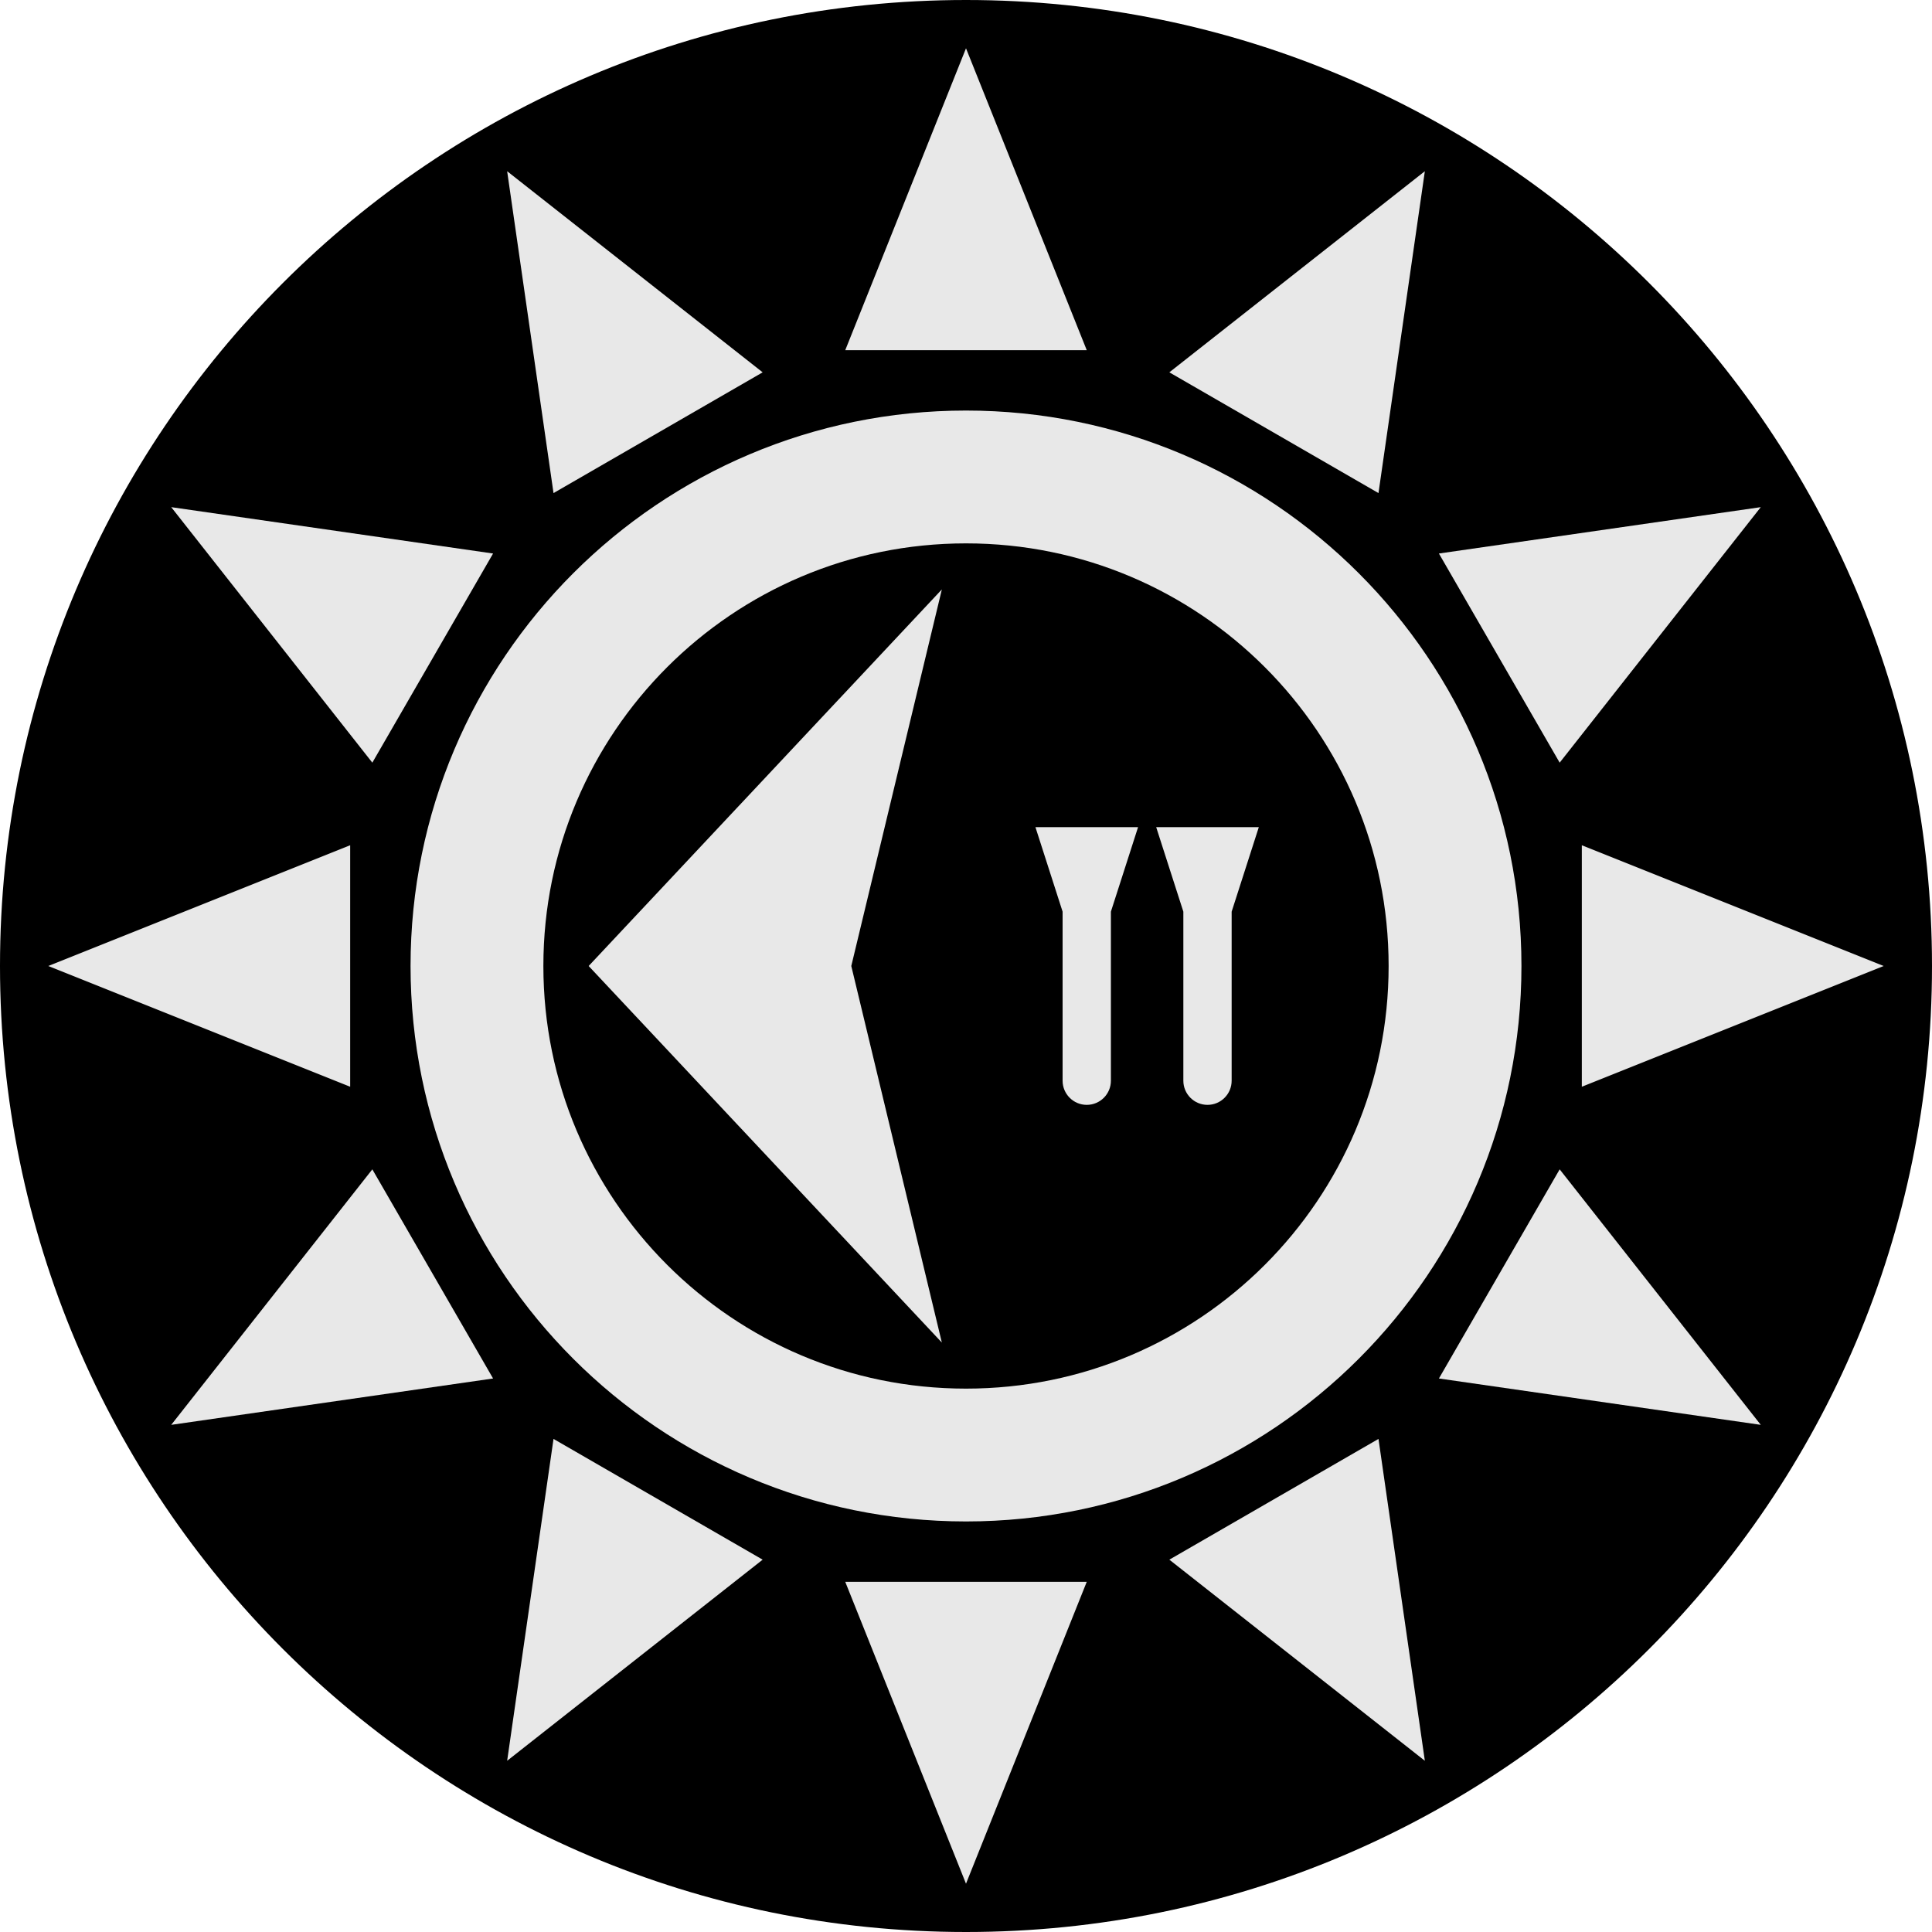
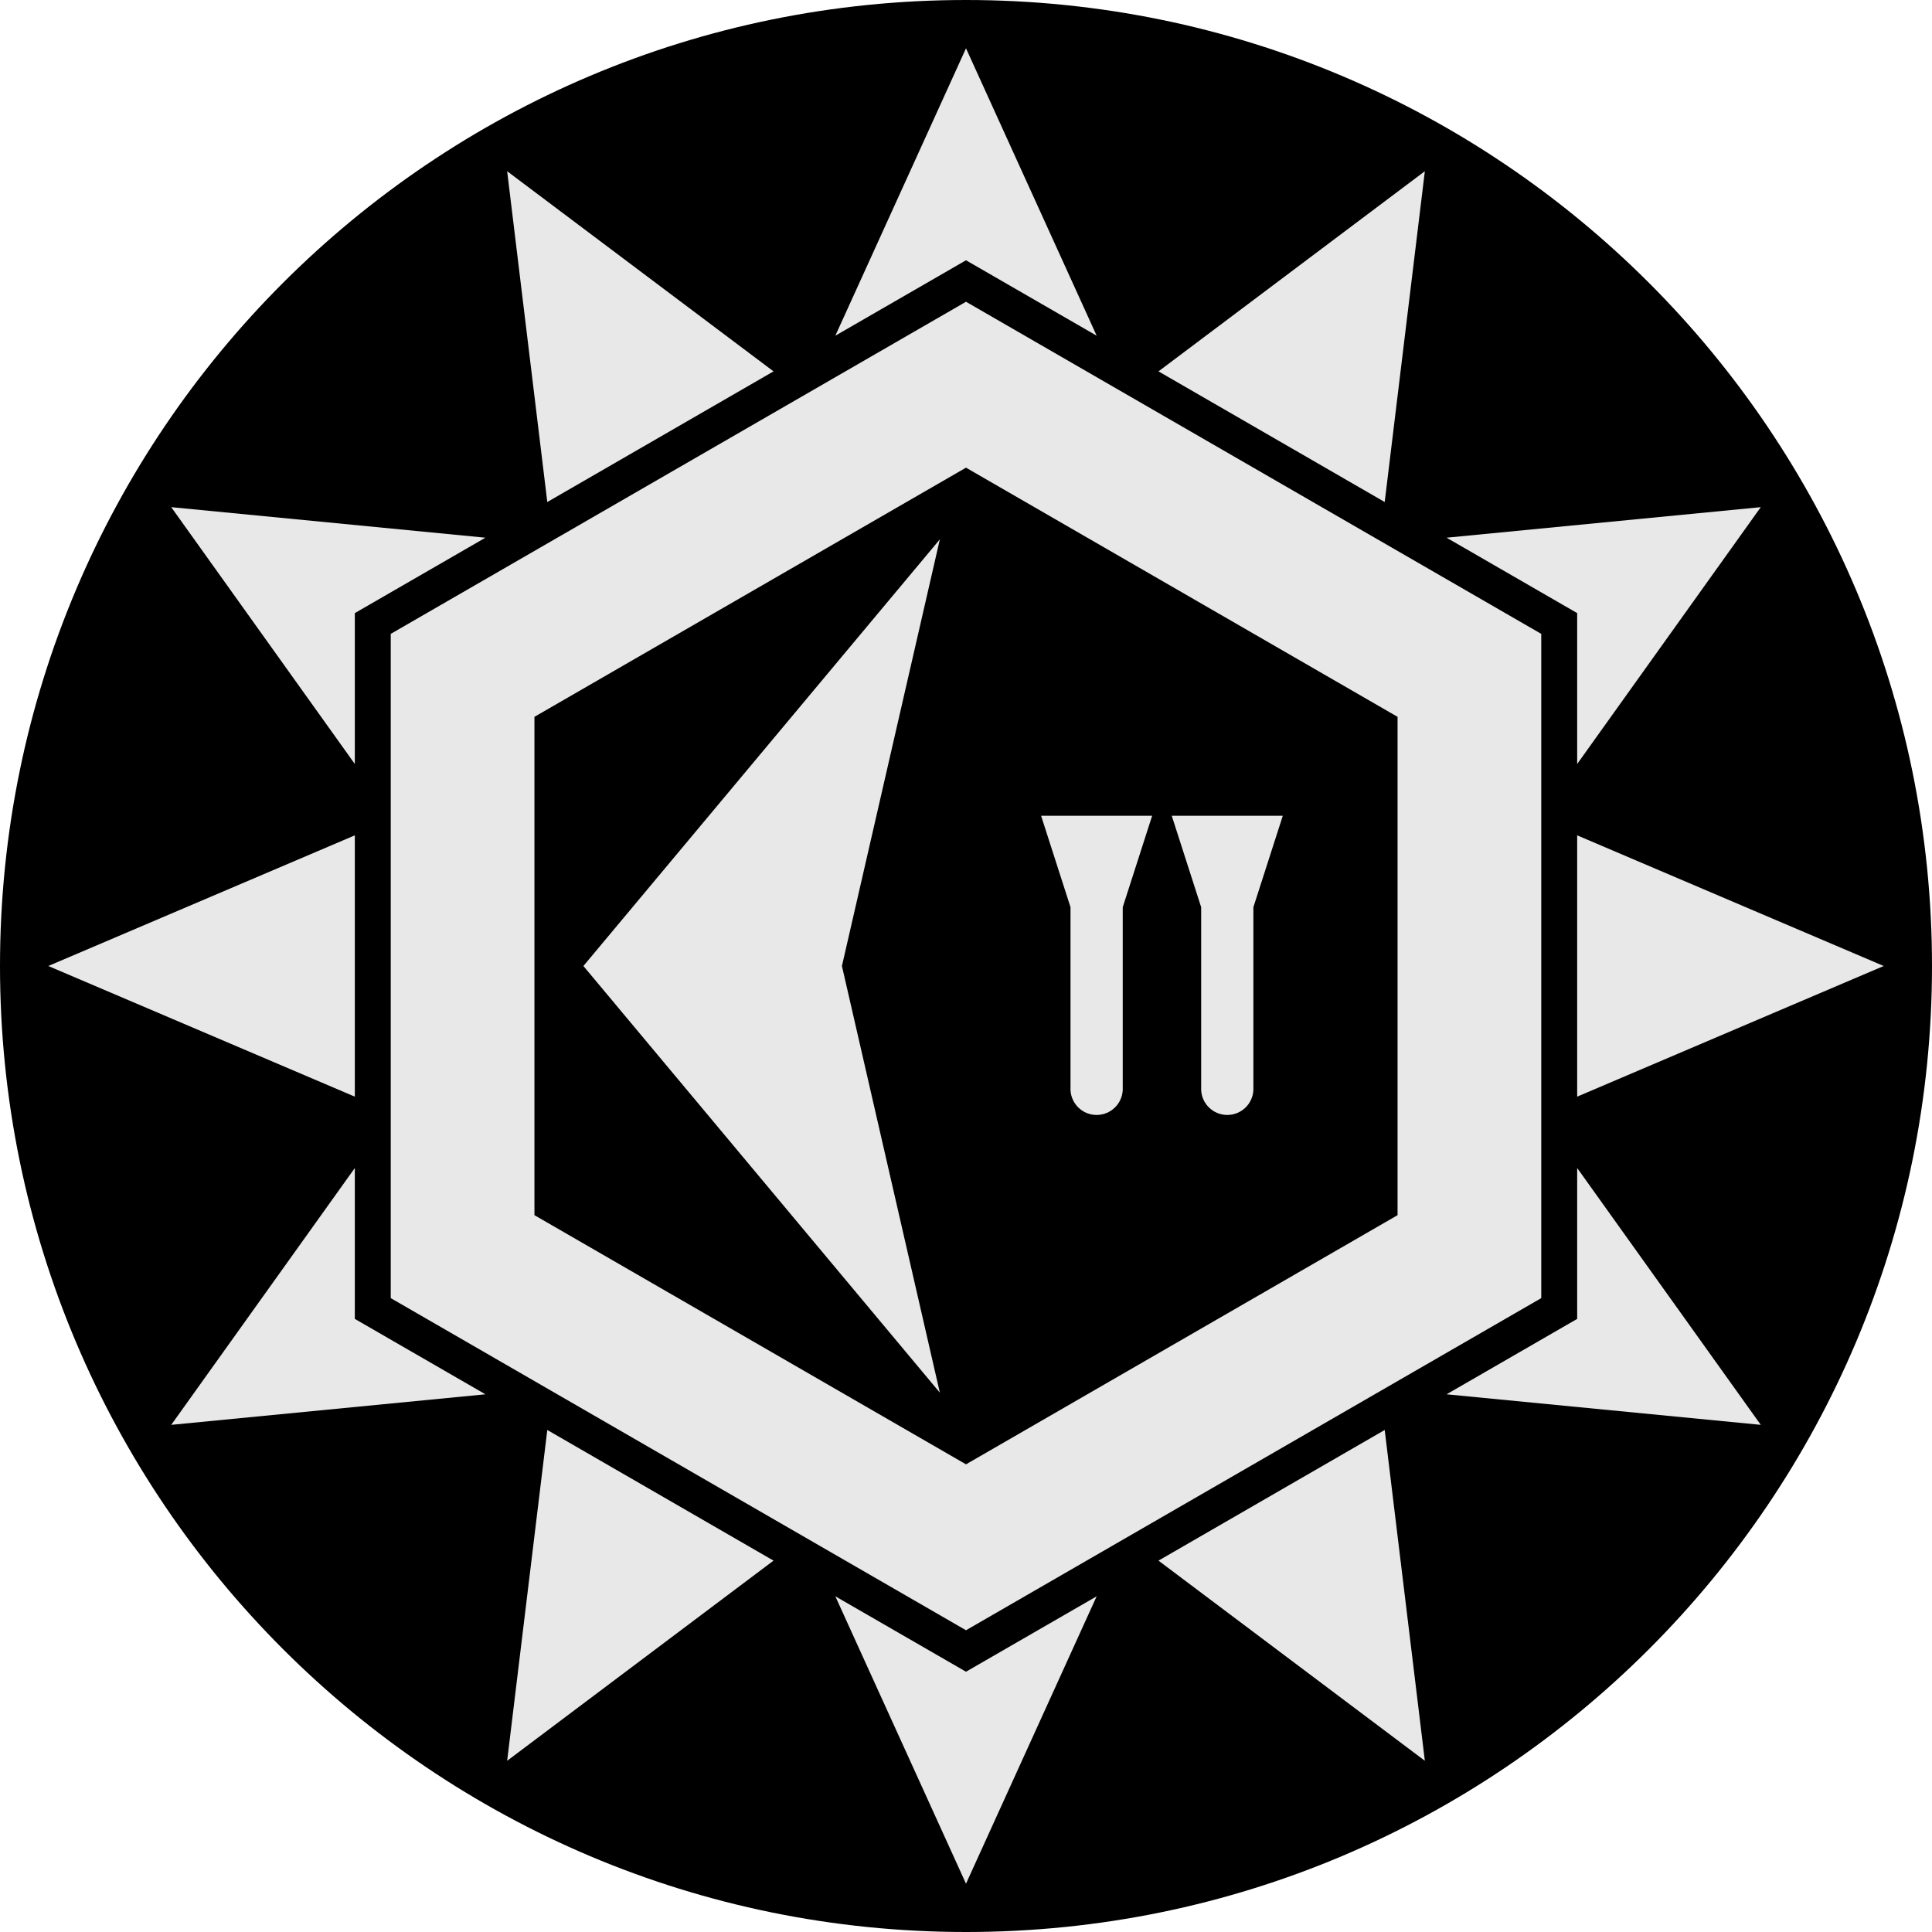
<svg xmlns="http://www.w3.org/2000/svg" viewBox="0 0 32 32">
  <circle cx="16" cy="16" r="16" fill="#000000" />
-   <path fill="none" stroke="#e8e8e8" stroke-width="2.2" d="M16,7.9A8.1,8.1 0 1 1 16,24.1A8.1,8.1 0 1 1 16,7.9Z" />
-   <path fill="#e8e8e8" d="M16,0.8L18,5.8L14,5.8ZM23.6,2.836L22.832,8.167L19.368,6.167ZM29.164,8.4L25.833,12.632L23.833,9.168ZM31.2,16L26.2,18L26.2,14ZM29.164,23.6L23.833,22.832L25.833,19.368ZM23.6,29.164L19.368,25.833L22.832,23.833ZM16,31.2L14,26.2L18,26.2ZM8.4,29.164L9.168,23.833L12.632,25.833ZM2.836,23.6L6.167,19.368L8.167,22.832ZM0.8,16L5.8,14L5.8,18ZM2.836,8.4L8.167,9.168L6.167,12.632ZM8.4,2.836L12.632,6.167L9.168,8.167ZM9.75,16L15.6,9.763L14.1,16L15.6,22.237ZM17.15,13.7H18.85L18.4,15.1V17.9A0.4,0.4 0 0 1 17.6,17.9V15.1ZM19.15,13.7H20.85L20.4,15.1V17.9A0.4,0.4 0 0 1 19.6,17.9V15.1Z" />
+   <path fill="#e8e8e8" d="M16,4.998L25.528,10.499L25.528,21.501L16,27.002L6.472,21.501L6.472,10.499ZM16,7.746L8.852,11.873L8.852,20.127L16,24.254L23.148,20.127L23.148,11.873ZM16,0.8L18.164,5.56L16,4.311L13.836,5.56ZM23.6,2.836L22.935,8.315L19.188,6.151ZM29.164,8.4L26.123,12.654L26.123,10.155L23.96,8.906ZM31.2,16L26.123,18.164L26.123,13.836ZM29.164,23.6L23.96,23.094L26.123,21.845L26.123,19.346ZM23.6,29.164L19.188,25.849L22.935,23.685ZM16,31.2L13.836,26.44L16,27.689L18.164,26.44ZM8.4,29.164L9.065,23.685L12.812,25.849ZM2.836,23.6L5.877,19.346L5.877,21.845L8.04,23.094ZM0.8,16L5.877,13.836L5.877,18.164ZM2.836,8.4L8.04,8.906L5.877,10.155L5.877,12.654ZM8.4,2.836L12.812,6.151L9.065,8.315ZM9.663,16L15.567,8.933L13.945,16L15.567,23.067ZM17.244,13.512L19.083,13.512L18.596,15.026L18.596,18.055A0.433,0.433 0 0 1 17.731,18.055L17.731,15.026ZM19.408,13.512L21.247,13.512L20.76,15.026L20.76,18.055A0.433,0.433 0 0 1 19.895,18.055L19.895,15.026Z" />
</svg>
